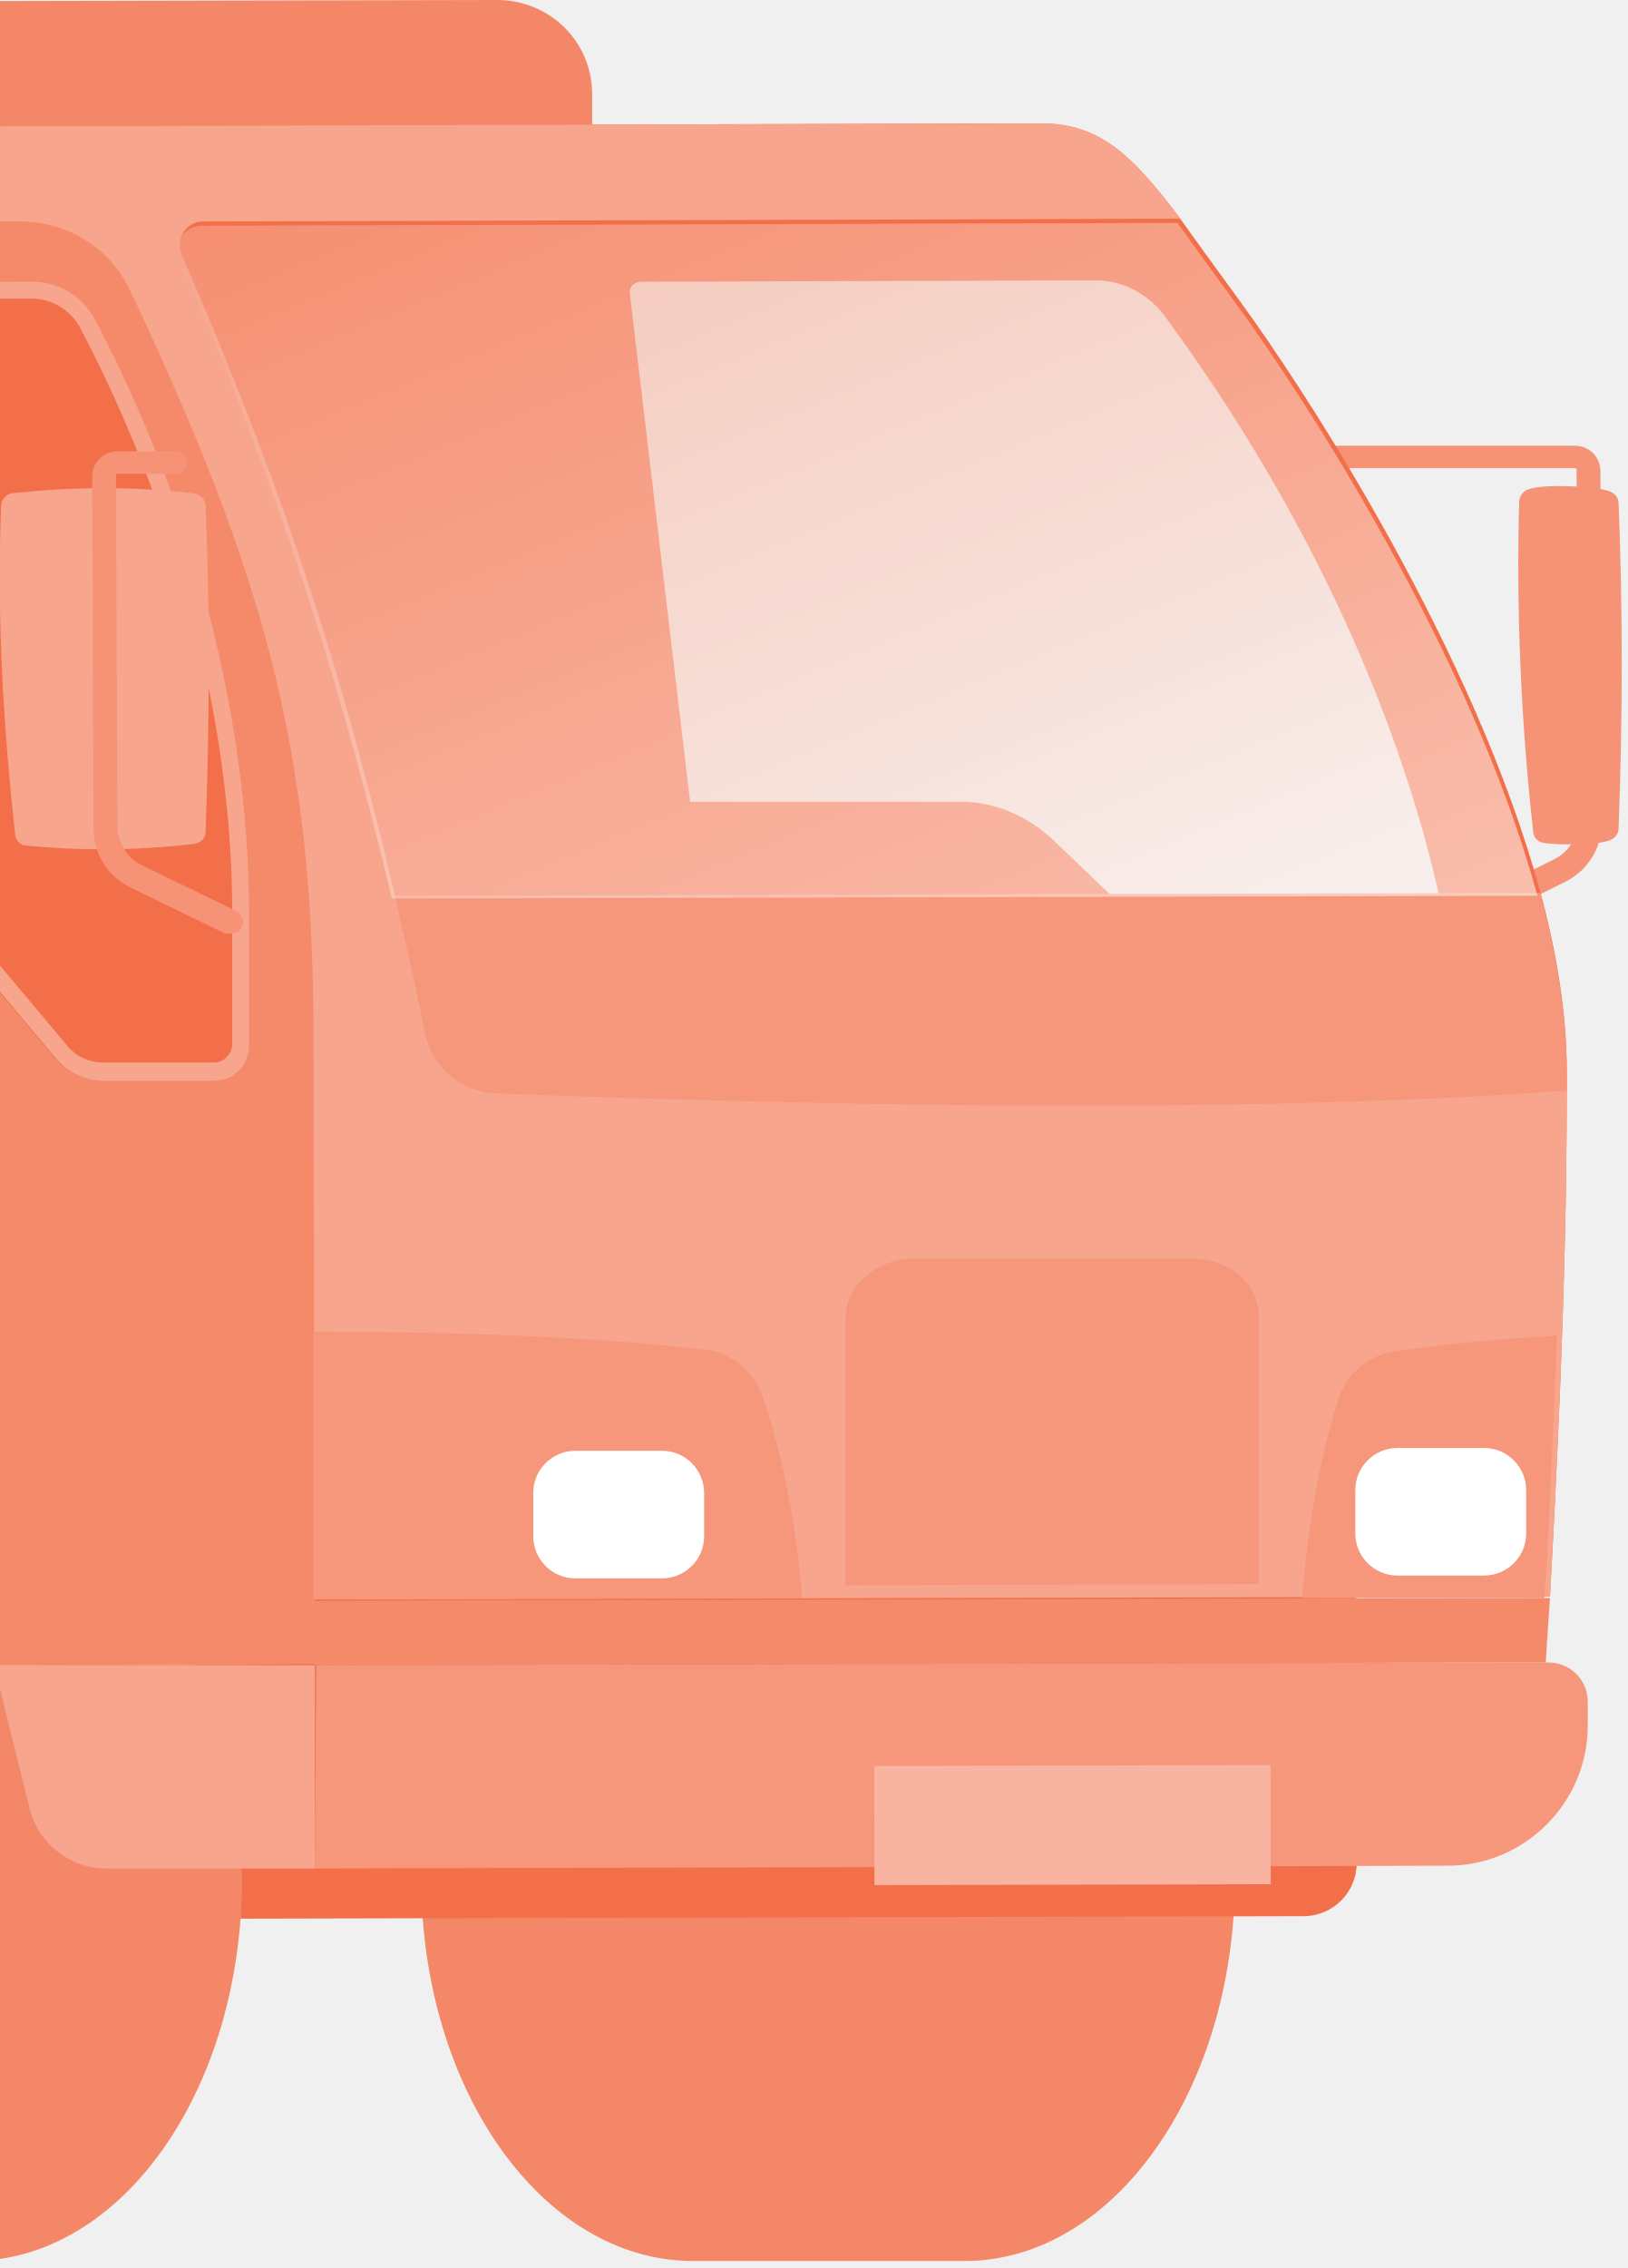
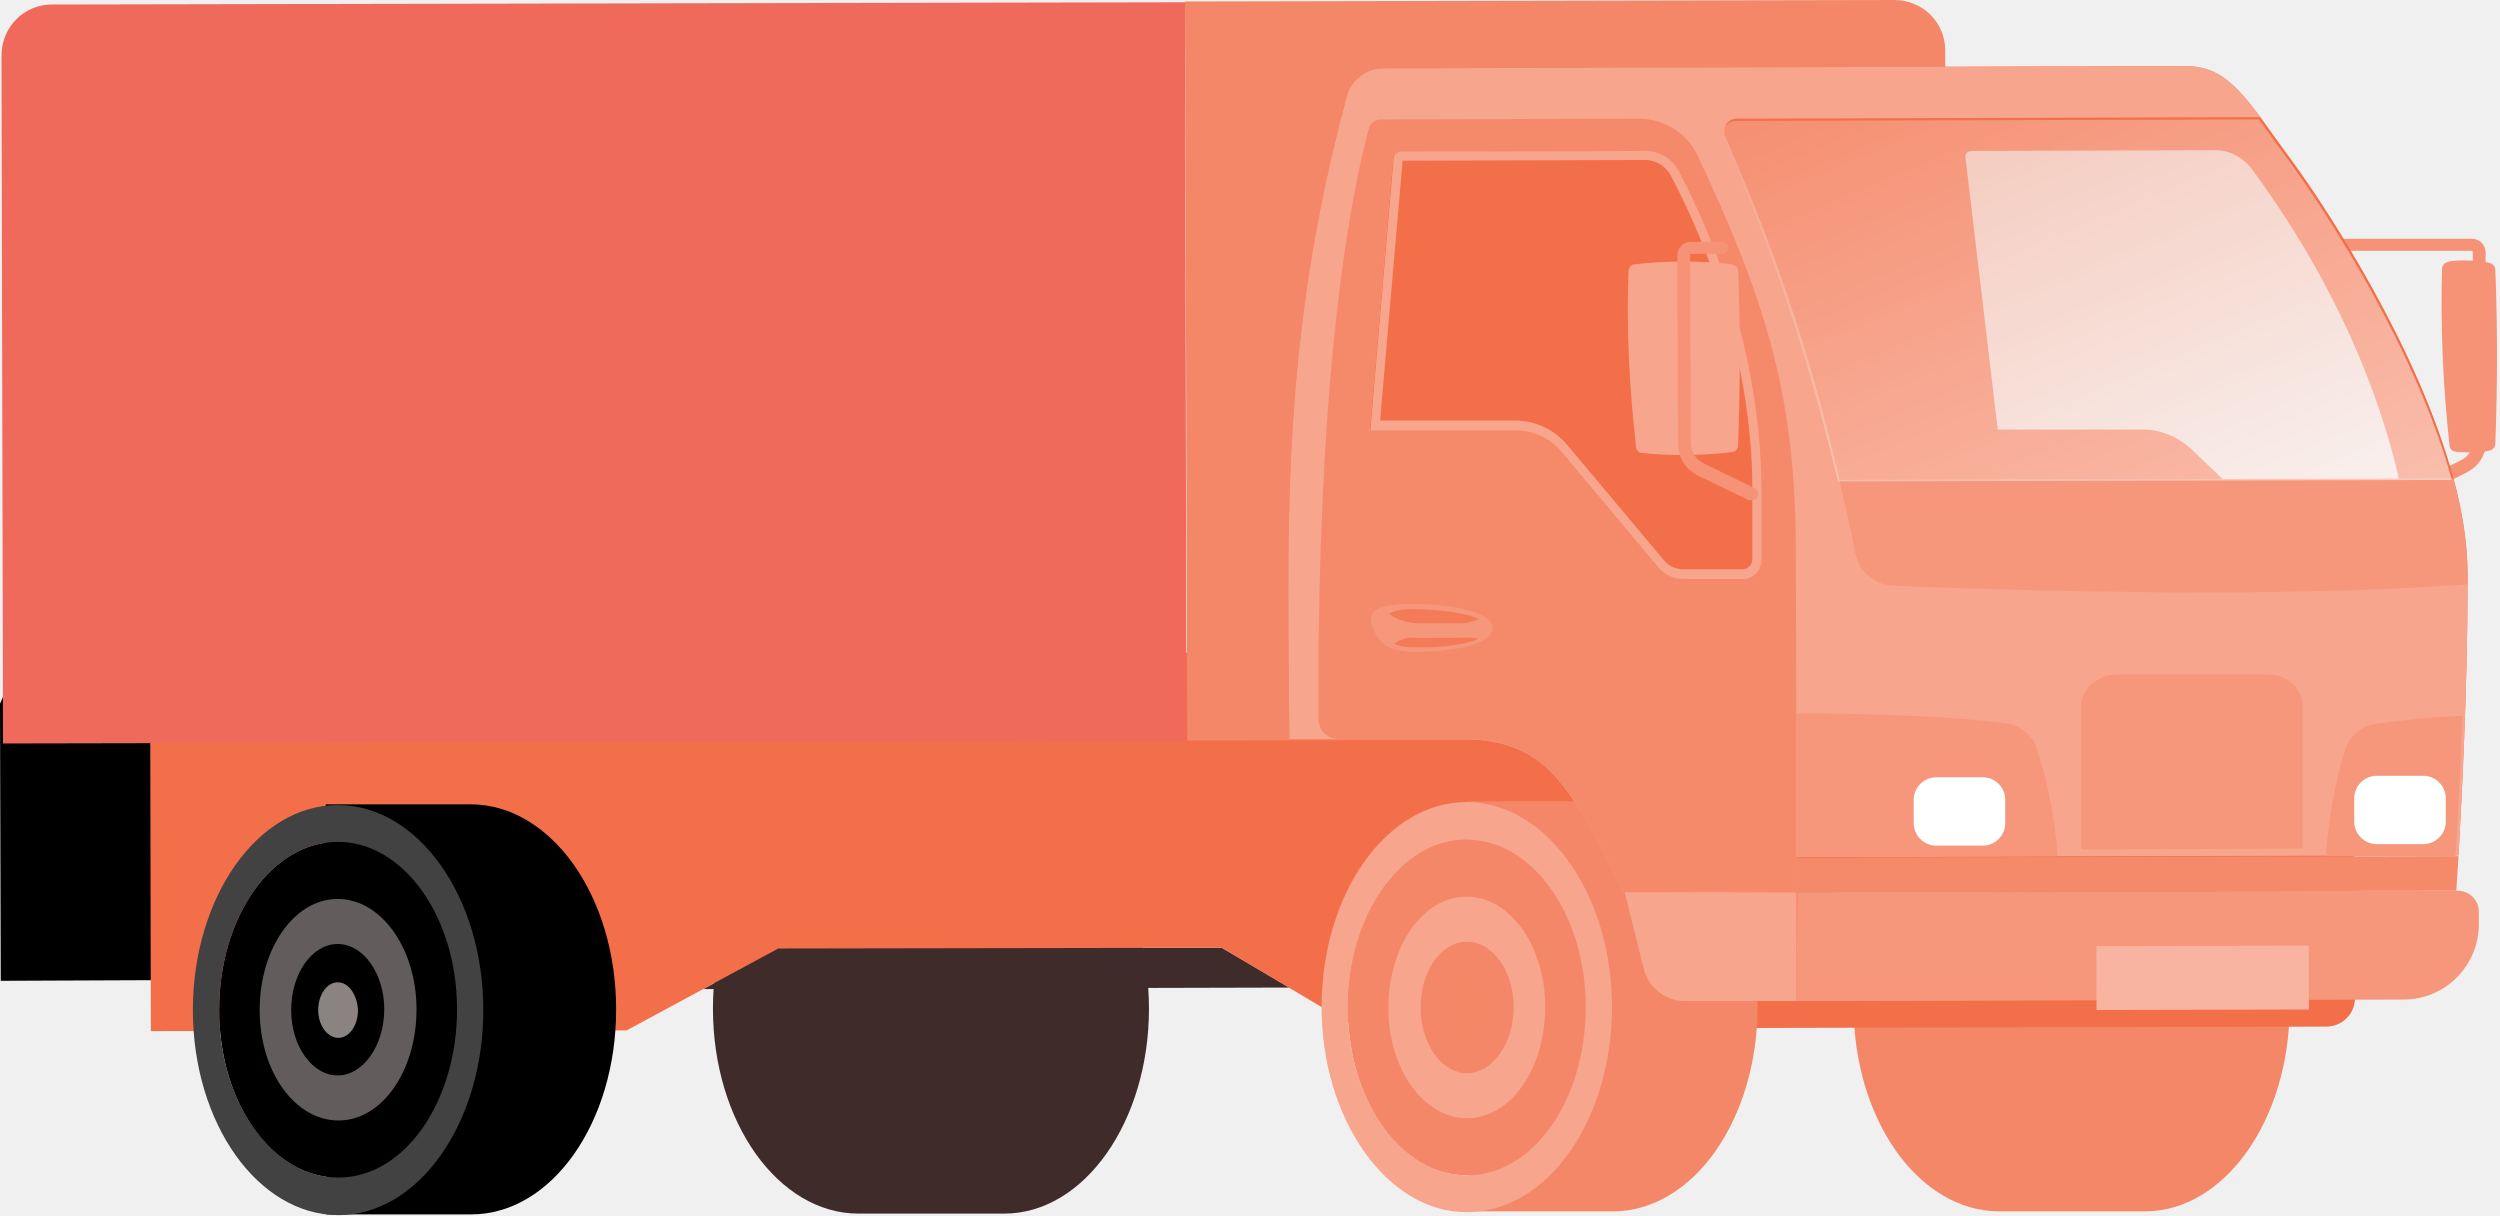
- <svg xmlns="http://www.w3.org/2000/svg" width="150" height="209" viewBox="0 0 150 209" fill="none">
-   <path d="M38.828 173.09C38.828 192.595 50.058 208.354 63.87 208.354H88.912C102.723 208.354 113.824 192.466 113.824 173.09C113.824 153.585 102.594 137.826 88.782 137.826C88.524 137.826 88.395 137.826 88.137 137.826H63.87C49.929 137.826 38.828 153.585 38.828 173.09Z" fill="#F48767" />
-   <path d="M-254.184 112.638L-254.055 177.353L-172.217 177.224L-146.143 163.145L-69.856 163.015L-46.363 176.966L120.151 176.578C122.862 176.578 125.056 174.383 125.056 171.67L124.927 111.863L-254.184 112.638Z" fill="#F36F49" />
-   <path d="M-75.793 127.363L54.837 127.105L54.579 8.655C54.579 3.875 50.707 0 45.802 0L-76.18 0.258L-75.793 127.363Z" fill="#F48767" />
-   <path d="M22.307 173.09C22.307 192.595 11.206 208.354 -2.606 208.354H-27.518V196.47C-36.683 196.47 -44.17 186.007 -44.17 173.09C-44.17 160.173 -36.812 149.71 -27.648 149.71V137.826H-2.735C11.077 137.955 22.178 153.714 22.307 173.09Z" fill="#F48767" />
-   <path d="M141.319 76.599C141.319 77.116 141.707 77.504 142.094 77.633C143.127 77.891 146.999 77.891 148.161 77.504C148.677 77.374 149.193 76.987 149.193 76.341C149.581 66.007 149.581 55.932 149.193 46.373C149.193 45.727 148.677 45.34 148.161 45.211C146.87 44.823 142.352 44.565 140.932 45.081C140.416 45.211 140.029 45.727 140.029 46.244C139.77 56.061 140.158 66.136 141.319 76.599Z" fill="#F69276" />
-   <path d="M134.996 85.77C135.125 85.77 135.254 85.77 135.512 85.641L144.29 81.249C146.355 80.216 147.646 78.149 147.646 75.824L147.517 43.402C147.517 42.11 146.484 41.077 145.193 41.077H121.055C120.41 41.077 120.022 41.593 120.022 42.11C120.022 42.756 120.539 43.143 121.055 43.143H145.193C145.322 43.143 145.322 43.273 145.322 43.273L145.451 75.695C145.451 77.245 144.548 78.537 143.257 79.182L134.479 83.574C133.963 83.833 133.705 84.478 133.963 84.995C134.221 85.641 134.609 85.77 134.996 85.77Z" fill="#F69276" />
-   <path d="M-58.239 127.105C-58.239 127.105 -54.883 127.105 -49.719 127.105H-29.195C-13.835 127.105 -10.221 134.726 -0.798 153.456L29.02 153.326C29.02 153.326 29.02 151.131 29.02 147.385L142.869 147.126C143.386 137.697 144.418 118.579 144.418 100.495C144.418 99.849 144.418 99.333 144.418 98.687C144.418 93.52 143.515 87.836 141.966 82.153C135.899 59.935 120.538 36.297 114.213 27.642C112.148 24.8 110.341 22.346 108.792 20.15C104.403 14.338 101.434 11.367 95.884 11.367L-42.104 11.754C-44.943 11.754 -47.525 13.692 -48.3 16.404C-60.175 60.065 -58.368 93.262 -58.239 127.105ZM58.063 27.126C57.934 26.48 58.45 25.963 59.096 25.963L101.047 25.834C103.5 25.834 105.952 27.126 107.501 29.322C123.894 51.668 130.478 72.077 132.93 83.832L135.512 96.233C135.899 98.041 134.737 99.462 132.93 99.462H122.733C121.055 99.462 119.248 98.687 117.957 97.395L97.046 77.374C94.722 75.177 91.624 73.886 88.655 73.886H63.614L58.063 27.126Z" fill="#F36F49" />
-   <path d="M36.376 82.541C37.279 86.674 38.312 90.937 39.216 95.458C39.861 98.558 42.572 100.754 45.67 100.883C86.459 102.304 120.279 102.434 144.417 100.625C144.417 99.979 144.417 99.463 144.417 98.817C144.417 93.65 143.513 87.966 141.964 82.283L36.376 82.541Z" fill="#F6977C" />
-   <path d="M-39.007 26.093L2.945 25.963C5.397 25.963 7.592 27.255 8.753 29.451C20.5 51.798 22.952 72.207 22.952 83.962V96.362C22.952 98.171 21.532 99.591 19.725 99.591H9.528C7.85 99.591 6.172 98.816 5.139 97.525L-11.641 77.503C-13.578 75.307 -16.288 73.886 -19.257 74.015H-44.299L-40.297 27.255C-40.297 26.609 -39.781 26.093 -39.007 26.093Z" fill="#F36F49" />
-   <path d="M-58.239 127.105C-58.239 127.105 -54.883 127.105 -49.719 127.105H-29.195C-13.835 127.105 -10.221 134.726 -0.798 153.456L29.02 153.326C29.02 153.326 29.02 151.131 29.02 147.385L142.869 147.126C143.386 137.697 144.418 118.579 144.418 100.495C120.28 102.304 86.332 102.304 45.671 100.754C42.574 100.624 39.863 98.428 39.217 95.328C38.314 90.807 37.281 86.415 36.378 82.411C30.827 58.773 24.76 41.851 16.757 23.509C16.112 22.088 17.145 20.409 18.694 20.409L108.792 20.15C104.403 14.338 101.434 11.367 95.884 11.367L-42.104 11.754C-44.943 11.754 -47.525 13.692 -48.3 16.404C-60.175 60.065 -58.368 93.262 -58.239 127.105ZM-44.427 74.015L-40.425 27.255C-40.425 26.609 -39.78 26.092 -39.135 26.092L2.817 25.963C5.269 25.963 7.463 27.255 8.625 29.451C20.372 51.797 22.824 72.207 22.824 83.961V96.362C22.824 98.17 21.404 99.591 19.597 99.591H9.4C7.722 99.591 6.044 98.816 5.011 97.524L-11.77 77.503C-13.706 75.307 -16.416 73.886 -19.385 74.015H-44.427Z" fill="#F7A58D" />
-   <path d="M-53.206 123.747C-53.206 125.684 -51.657 127.105 -49.721 127.105H-29.197C-13.836 127.105 -10.222 134.726 -0.799 153.456L29.019 153.327C29.019 153.327 29.019 151.131 29.019 147.385L28.89 95.07C28.89 69.107 24.243 52.702 11.98 26.739C10.173 22.863 6.171 20.409 1.912 20.409L-42.492 20.538C-43.525 20.538 -44.299 21.184 -44.558 22.088C-53.335 55.415 -53.335 109.667 -53.206 123.747ZM-44.428 74.016L-40.427 27.255C-40.427 26.609 -39.782 26.093 -39.136 26.093L2.815 25.964C5.268 25.964 7.462 27.255 8.624 29.451C20.37 51.798 22.823 72.207 22.823 83.962V96.362C22.823 98.171 21.403 99.591 19.596 99.591H9.398C7.72 99.591 6.042 98.817 5.01 97.525L-11.771 77.503C-13.707 75.307 -16.418 73.886 -19.387 74.016H-44.428Z" fill="#F58A6B" />
-   <path d="M-38.748 27.643L2.945 27.514C4.752 27.514 6.43 28.547 7.334 30.097C19.467 53.219 21.403 73.757 21.403 83.832V96.233C21.403 97.137 20.629 97.912 19.725 97.912H9.528C8.237 97.912 7.075 97.395 6.301 96.491L-10.48 76.47C-12.674 73.886 -15.901 72.336 -19.386 72.336H-42.621L-38.748 27.643ZM-39.007 26.093C-39.652 26.093 -40.297 26.609 -40.297 27.255L-44.299 74.015H-19.257C-16.288 74.015 -13.578 75.307 -11.641 77.503L5.139 97.525C6.172 98.816 7.85 99.591 9.528 99.591H19.725C21.532 99.591 22.952 98.171 22.952 96.362V83.962C22.952 72.207 20.5 51.798 8.753 29.451C7.592 27.255 5.397 25.963 2.945 25.963L-39.007 26.093Z" fill="#F7A58D" />
-   <path d="M28.892 122.713V147.385L73.941 147.256C73.424 140.797 72.263 134.597 70.327 128.784C69.552 126.459 67.616 124.78 65.163 124.392C55.224 123.23 42.574 122.713 28.892 122.713ZM120.023 147.256H142.354C142.741 141.83 143.128 133.047 143.515 123.1C138.094 123.359 133.06 123.875 128.542 124.521C126.09 124.909 124.153 126.588 123.379 128.913C121.572 134.597 120.539 140.797 120.023 147.256Z" fill="#F6977C" />
-   <path d="M29.02 172.186L133.446 171.928C140.545 171.928 146.354 166.115 146.354 159.011V156.815C146.354 154.748 144.676 153.198 142.74 153.198L29.149 153.456L29.02 172.186Z" fill="#F6977C" />
-   <path d="M9.787 172.187H29.02V153.457H-0.539L2.688 166.503C3.462 169.861 6.431 172.187 9.787 172.187Z" fill="#F7A58D" />
-   <path d="M29.02 147.514C29.02 151.26 29.02 153.456 29.02 153.456L142.482 153.198C142.482 153.198 142.611 151.002 142.869 147.256L29.02 147.514Z" fill="#F58A6B" />
+ <svg xmlns="http://www.w3.org/2000/svg" width="430" height="209" viewBox="0 0 430 209" fill="none">
+   <path d="M122.627 173.478C122.627 192.983 133.857 208.742 147.669 208.742H172.71C186.522 208.742 197.623 192.854 197.623 173.478C197.623 153.973 186.393 138.214 172.581 138.214C172.323 138.214 172.194 138.214 171.936 138.214H147.669C133.728 138.214 122.627 154.102 122.627 173.478Z" fill="#402B2B" />
+   <path d="M318.828 173.09C318.828 192.595 330.058 208.354 343.87 208.354H368.912C382.723 208.354 393.824 192.466 393.824 173.09C393.824 153.585 382.594 137.826 368.782 137.826C368.524 137.826 368.395 137.826 368.137 137.826H343.87C329.929 137.826 318.828 153.585 318.828 173.09Z" fill="#F48767" />
+   <path d="M0 121.034L7.616 103.983H30.463L30.721 168.569L0.129 168.699L0 121.034Z" fill="black" />
+   <path d="M120.949 170.12L221.761 169.861L210.144 163.015L133.857 163.144L120.949 170.12Z" fill="#402B2B" />
+   <path d="M25.816 112.638L25.945 177.353L107.783 177.224L133.857 163.145L210.144 163.015L233.637 176.966L400.151 176.578C402.862 176.578 405.056 174.382 405.056 171.67L404.927 111.863L25.816 112.638Z" fill="#F36F49" />
+   <path d="M204.208 127.363L334.837 127.105L334.579 8.655C334.579 3.875 330.707 0 325.802 0L203.82 0.258L204.208 127.363Z" fill="#F48767" />
+   <path d="M0.517 127.88L204.078 127.493L203.819 0.388L8.907 0.775C4.131 0.775 0.259 4.65 0.259 9.559L0.517 127.88Z" fill="#F06A5B" />
+   <path d="M302.307 173.09C302.307 192.595 291.206 208.354 277.394 208.354H252.482V196.47C243.317 196.47 235.83 186.007 235.83 173.09C235.83 160.173 243.188 149.71 252.352 149.71V137.826H277.265C291.077 137.955 302.178 153.714 302.307 173.09Z" fill="#F48767" />
+   <path d="M231.83 173.349C231.83 189.366 240.995 202.284 252.354 202.154C263.713 202.154 272.749 189.237 272.749 173.22C272.749 157.203 263.584 144.285 252.225 144.415C240.995 144.415 231.83 157.332 231.83 173.349Z" fill="#F48767" />
+   <path d="M252.352 192.337C259.839 192.337 265.777 183.811 265.777 173.219C265.777 162.627 259.71 154.231 252.223 154.231C244.737 154.231 238.799 162.756 238.799 173.348C238.799 183.94 244.866 192.337 252.352 192.337ZM252.352 161.981C256.741 161.981 260.355 167.019 260.355 173.219C260.355 179.419 256.741 184.586 252.352 184.586C247.964 184.586 244.349 179.549 244.349 173.348C244.349 167.019 247.835 161.981 252.352 161.981Z" fill="#F7A58D" />
+   <path d="M252.352 208.483C266.164 208.483 277.265 192.595 277.265 173.219C277.265 153.844 266.035 137.956 252.223 137.956C238.412 137.956 227.311 153.844 227.311 173.219C227.311 192.595 238.67 208.613 252.352 208.483ZM252.223 144.414C263.582 144.414 272.747 157.331 272.747 173.219C272.747 189.237 263.711 202.154 252.352 202.154C240.993 202.154 231.828 189.237 231.828 173.349C231.828 157.331 240.993 144.414 252.223 144.414Z" fill="#F7A58D" />
+   <path d="M248.867 173.22C248.867 170.507 250.416 168.44 252.223 168.44C254.03 168.44 255.579 170.636 255.708 173.22C255.708 175.932 254.16 177.999 252.352 177.999C250.416 178.128 248.867 175.932 248.867 173.22Z" fill="#F48766" />
+   <path d="M105.976 173.607C105.976 193.112 94.875 208.871 81.063 208.871H56.151V196.987C46.986 196.987 39.499 186.524 39.499 173.607C39.499 160.69 46.857 150.227 56.021 150.227V138.343H80.934C94.746 138.343 105.976 154.102 105.976 173.607Z" fill="black" />
+   <path d="M421.319 76.599C421.319 77.116 421.707 77.504 422.094 77.633C423.127 77.891 426.999 77.891 428.161 77.504C428.677 77.374 429.193 76.987 429.193 76.341C429.581 66.007 429.581 55.932 429.193 46.373C429.193 45.727 428.677 45.34 428.161 45.211C426.87 44.823 422.352 44.565 420.932 45.081C420.416 45.211 420.029 45.727 420.029 46.244C419.77 56.061 420.158 66.136 421.319 76.599Z" fill="#F69276" />
+   <path d="M414.996 85.77C415.125 85.77 415.254 85.77 415.512 85.641L424.29 81.249C426.355 80.216 427.646 78.149 427.646 75.824L427.517 43.402C427.517 42.11 426.484 41.077 425.193 41.077H401.055C400.41 41.077 400.022 41.593 400.022 42.11C400.022 42.756 400.539 43.143 401.055 43.143H425.193C425.322 43.143 425.322 43.273 425.322 43.273L425.451 75.695C425.451 77.245 424.548 78.537 423.257 79.182L414.48 83.574C413.963 83.833 413.705 84.478 413.963 84.995C414.221 85.641 414.609 85.77 414.996 85.77Z" fill="#F69276" />
+   <path d="M221.761 127.105C221.761 127.105 225.117 127.105 230.281 127.105H250.805C266.165 127.105 269.779 134.726 279.202 153.456L309.02 153.327C309.02 153.327 309.02 151.131 309.02 147.385L422.869 147.126C423.386 137.697 424.418 118.579 424.418 100.495C424.418 99.849 424.418 99.333 424.418 98.687C424.418 93.52 423.515 87.836 421.966 82.153C415.899 59.935 400.538 36.297 394.213 27.642C392.148 24.8 390.341 22.346 388.792 20.15C384.403 14.338 381.434 11.367 375.884 11.367L237.896 11.754C235.057 11.754 232.475 13.692 231.701 16.404C219.825 60.065 221.632 93.262 221.761 127.105ZM338.063 27.126C337.934 26.48 338.45 25.963 339.096 25.963L381.047 25.834C383.5 25.834 385.952 27.126 387.501 29.322C403.894 51.668 410.478 72.077 412.93 83.832L415.512 96.233C415.899 98.041 414.737 99.462 412.93 99.462H402.733C401.055 99.462 399.248 98.687 397.957 97.395L377.046 77.374C374.722 75.178 371.624 73.886 368.655 73.886H343.614L338.063 27.126Z" fill="#F36F49" />
+   <path d="M316.376 82.541C317.28 86.674 318.312 90.937 319.216 95.458C319.861 98.558 322.572 100.754 325.67 100.883C366.459 102.304 400.279 102.434 424.417 100.625C424.417 99.979 424.417 99.463 424.417 98.817C424.417 93.65 423.513 87.966 421.964 82.283L316.376 82.541Z" fill="#F6977C" />
+   <path d="M240.993 26.093L282.945 25.963C285.397 25.963 287.592 27.255 288.753 29.451C300.5 51.798 302.952 72.207 302.952 83.962V96.362C302.952 98.171 301.532 99.591 299.725 99.591H289.528C287.85 99.591 286.172 98.816 285.139 97.525L268.359 77.503C266.422 75.307 263.712 73.886 260.743 74.015H235.701L239.703 27.255C239.703 26.609 240.219 26.093 240.993 26.093Z" fill="#F36F49" />
+   <path d="M221.761 127.105C221.761 127.105 225.117 127.105 230.281 127.105H250.805C266.165 127.105 269.779 134.726 279.202 153.456L309.02 153.327C309.02 153.327 309.02 151.131 309.02 147.385L422.869 147.126C423.386 137.697 424.418 118.579 424.418 100.495C400.28 102.304 366.332 102.304 325.671 100.754C322.574 100.624 319.863 98.428 319.217 95.328C318.314 90.807 317.281 86.415 316.378 82.411C310.827 58.773 304.76 41.851 296.757 23.509C296.112 22.088 297.145 20.409 298.694 20.409L388.792 20.15C384.403 14.338 381.434 11.367 375.884 11.367L237.896 11.754C235.057 11.754 232.475 13.692 231.701 16.404C219.825 60.065 221.632 93.262 221.761 127.105ZM235.573 74.015L239.574 27.255C239.574 26.609 240.22 26.092 240.865 26.092L282.817 25.963C285.269 25.963 287.463 27.255 288.625 29.451C300.372 51.797 302.824 72.207 302.824 83.961V96.362C302.824 98.17 301.404 99.591 299.597 99.591H289.4C287.722 99.591 286.044 98.816 285.011 97.524L268.23 77.503C266.294 75.307 263.584 73.886 260.615 74.015H235.573Z" fill="#F7A58D" />
+   <path d="M226.794 123.747C226.794 125.684 228.343 127.105 230.279 127.105H250.803C266.164 127.105 269.778 134.726 279.201 153.456L309.019 153.327C309.019 153.327 309.019 151.131 309.019 147.385L308.889 95.07C308.889 69.107 304.243 52.702 291.98 26.739C290.173 22.863 286.171 20.409 281.912 20.409L237.508 20.538C236.475 20.538 235.701 21.184 235.442 22.088C226.665 55.415 226.665 109.667 226.794 123.747ZM235.572 74.016L239.573 27.255C239.573 26.609 240.218 26.093 240.864 26.093L282.815 25.964C285.268 25.964 287.462 27.255 288.624 29.451C300.37 51.798 302.823 72.207 302.823 83.962V96.362C302.823 98.171 301.403 99.591 299.596 99.591H289.398C287.72 99.591 286.042 98.817 285.01 97.525L268.229 77.503C266.293 75.307 263.582 73.886 260.613 74.016H235.572Z" fill="#F58A6B" />
+   <path d="M241.252 27.643L282.945 27.514C284.752 27.514 286.43 28.547 287.334 30.097C299.467 53.219 301.403 73.757 301.403 83.832V96.233C301.403 97.137 300.629 97.912 299.725 97.912H289.528C288.237 97.912 287.075 97.395 286.301 96.491L269.52 76.47C267.326 73.886 264.099 72.336 260.614 72.336H237.379L241.252 27.643ZM240.993 26.093C240.348 26.093 239.703 26.609 239.703 27.255L235.701 74.015H260.743C263.712 74.015 266.422 75.307 268.359 77.503L285.139 97.525C286.172 98.816 287.85 99.591 289.528 99.591H299.725C301.532 99.591 302.952 98.171 302.952 96.362V83.962C302.952 72.207 300.5 51.798 288.753 29.451C287.592 27.255 285.397 25.963 282.945 25.963L240.993 26.093Z" fill="#F7A58D" />
+   <path d="M308.892 122.713V147.385L353.941 147.256C353.425 140.797 352.263 134.597 350.327 128.784C349.552 126.459 347.616 124.78 345.163 124.392C335.224 123.23 322.574 122.713 308.892 122.713ZM400.023 147.256H422.354C422.741 141.83 423.128 133.047 423.515 123.1C418.094 123.359 413.06 123.875 408.542 124.521C406.09 124.909 404.153 126.588 403.379 128.913C401.572 134.597 400.539 140.797 400.023 147.256Z" fill="#F6977C" />
+   <path d="M309.02 172.186L413.446 171.928C420.545 171.928 426.354 166.115 426.354 159.011V156.815C426.354 154.748 424.676 153.198 422.74 153.198L309.149 153.456L309.02 172.186Z" fill="#F6977C" />
+   <path d="M289.787 172.186H309.02V153.457H279.461L282.688 166.503C283.462 169.861 286.431 172.186 289.787 172.186Z" fill="#F7A58D" />
+   <path d="M243.833 103.855C248.222 103.984 256.741 104.888 256.741 107.988C256.741 111.088 249.255 112.122 243.188 112.122C237.121 112.122 236.475 108.763 235.959 107.342C235.572 105.921 235.185 103.725 243.833 103.855Z" fill="#F6977C" />
+   <path d="M244.221 107.213C242.156 107.213 239.961 106.567 238.929 105.534C239.703 105.146 240.865 104.759 242.672 104.759C246.028 104.759 251.45 105.146 254.289 106.438C253.902 106.696 252.869 107.213 251.191 107.213C249.126 107.213 246.415 107.213 244.221 107.213Z" fill="#F47B58" />
+   <path d="M252.869 109.667C253.644 109.667 254.031 109.797 254.16 109.926C251.837 110.959 247.577 111.347 245.512 111.347C242.543 111.347 240.477 111.347 239.832 110.701C240.348 110.313 241.51 109.667 242.672 109.667C244.221 109.797 251.837 109.667 252.869 109.667Z" fill="#F47B58" />
+   <path d="M309.02 147.514C309.02 151.26 309.02 153.456 309.02 153.456L422.482 153.198C422.482 153.198 422.611 151.002 422.869 147.256L309.02 147.514Z" fill="#F58A6B" />
  <g opacity="0.2">
-     <path d="M77.942 121.421V146.093L116.021 145.964V121.292C116.021 118.321 113.311 115.996 109.954 115.996H83.88C80.653 116.125 77.942 118.58 77.942 121.421Z" fill="#F16036" />
+     <path d="M357.942 121.421V146.093L396.021 145.964V121.292C396.021 118.321 393.311 115.996 389.954 115.996H363.88C360.653 116.125 357.942 118.58 357.942 121.421Z" fill="#F16036" />
  </g>
-   <path d="M128.8 145.189H136.803C138.868 145.189 140.676 143.51 140.676 141.314V137.31C140.676 135.243 138.998 133.435 136.803 133.435H128.8C126.735 133.435 124.928 135.114 124.928 137.31V141.314C124.928 143.51 126.735 145.189 128.8 145.189Z" fill="white" />
-   <path d="M53.027 145.448H61.03C63.095 145.448 64.902 143.769 64.902 141.573V137.569C64.902 135.502 63.224 133.693 61.03 133.693H53.027C50.961 133.693 49.154 135.373 49.154 137.569V141.573C49.154 143.64 50.832 145.448 53.027 145.448Z" fill="white" />
-   <path d="M1.395 76.858C1.395 77.375 1.783 77.762 2.17 77.891C7.204 78.408 12.496 78.408 17.918 77.762C18.563 77.633 18.951 77.246 18.951 76.6C19.338 66.266 19.338 56.191 18.951 46.632C18.951 45.986 18.434 45.598 17.918 45.469C12.367 44.823 6.817 44.823 1.008 45.469C0.492 45.598 0.105 46.115 0.105 46.632C-0.283 56.32 0.234 66.395 1.395 76.858Z" fill="#F7A58D" />
-   <path d="M21.402 86.029C21.789 86.029 22.177 85.771 22.306 85.383C22.564 84.866 22.306 84.221 21.789 83.962L13.012 79.7C11.721 79.054 10.818 77.633 10.818 76.212L10.688 43.79C10.688 43.66 10.818 43.66 10.818 43.66H16.239C16.884 43.66 17.272 43.144 17.272 42.627C17.272 41.981 16.755 41.594 16.239 41.594H10.818C9.527 41.594 8.494 42.627 8.494 43.919L8.623 76.341C8.623 78.666 9.914 80.733 11.979 81.766L20.757 86.029C21.144 86.029 21.273 86.029 21.402 86.029Z" fill="#F69276" />
-   <path d="M80.604 173.716L117.134 173.636L117.11 162.657L80.58 162.736L80.604 173.716Z" fill="#F8B4A0" />
-   <path opacity="0.6" d="M16.508 23.9C24.511 42.242 30.449 59.164 36.128 82.802L141.716 82.544C135.65 60.326 120.289 36.688 113.964 28.034C111.899 25.192 110.092 22.737 108.543 20.541L18.444 20.8C16.895 20.929 15.863 22.479 16.508 23.9Z" fill="url(#paint0_linear_523_3)" />
+   <path d="M408.8 145.189H416.803C418.868 145.189 420.676 143.51 420.676 141.314V137.31C420.676 135.243 418.998 133.435 416.803 133.435H408.8C406.735 133.435 404.928 135.114 404.928 137.31V141.314C404.928 143.51 406.735 145.189 408.8 145.189Z" fill="white" />
+   <path d="M333.027 145.448H341.03C343.095 145.448 344.902 143.769 344.902 141.573V137.569C344.902 135.502 343.224 133.693 341.03 133.693H333.027C330.961 133.693 329.154 135.373 329.154 137.569V141.573C329.154 143.64 330.832 145.448 333.027 145.448Z" fill="white" />
+   <path d="M281.395 76.858C281.395 77.375 281.783 77.762 282.17 77.891C287.204 78.408 292.496 78.408 297.918 77.762C298.563 77.633 298.951 77.246 298.951 76.6C299.338 66.266 299.338 56.191 298.951 46.632C298.951 45.986 298.434 45.598 297.918 45.469C292.367 44.823 286.817 44.823 281.008 45.469C280.492 45.598 280.105 46.115 280.105 46.632C279.717 56.32 280.234 66.395 281.395 76.858Z" fill="#F7A58D" />
+   <path d="M301.402 86.029C301.789 86.029 302.177 85.771 302.306 85.383C302.564 84.866 302.306 84.221 301.789 83.962L293.012 79.7C291.721 79.054 290.818 77.633 290.818 76.212L290.688 43.79C290.688 43.66 290.818 43.66 290.818 43.66H296.239C296.884 43.66 297.272 43.144 297.272 42.627C297.272 41.981 296.755 41.594 296.239 41.594H290.818C289.527 41.594 288.494 42.627 288.494 43.919L288.623 76.341C288.623 78.666 289.914 80.733 291.979 81.766L300.757 86.029C301.144 86.029 301.273 86.029 301.402 86.029Z" fill="#F69276" />
+   <path d="M360.604 173.716L397.134 173.636L397.11 162.657L360.58 162.736L360.604 173.716Z" fill="#F8B4A0" />
+   <path opacity="0.6" d="M296.508 23.9C304.511 42.242 310.449 59.164 316.128 82.802L421.716 82.544C415.65 60.326 400.289 36.688 393.964 28.034C391.899 25.192 390.092 22.737 388.543 20.541L298.444 20.8C296.895 20.929 295.862 22.479 296.508 23.9Z" fill="url(#paint0_linear_523_3)" />
+   <path d="M37.693 173.736C37.693 189.754 46.858 202.671 58.217 202.542C69.576 202.542 78.612 189.624 78.612 173.607C78.612 157.59 69.447 144.673 58.088 144.802C46.729 144.802 37.693 157.719 37.693 173.736Z" fill="black" />
+   <path d="M58.217 192.724C65.703 192.724 71.641 184.199 71.641 173.607C71.641 163.144 65.574 154.619 58.087 154.619C50.601 154.619 44.663 163.144 44.663 173.736C44.663 184.328 50.73 192.724 58.217 192.724ZM58.087 162.369C62.476 162.369 66.091 167.407 66.091 173.607C66.091 179.807 62.476 184.974 58.087 184.974C53.699 184.974 50.084 179.936 50.084 173.736C50.084 167.407 53.699 162.369 58.087 162.369Z" fill="#625C5C" />
+   <path d="M58.217 209C72.028 209 83.129 193.112 83.129 173.736C83.129 154.231 71.899 138.472 58.087 138.472C44.276 138.472 33.175 154.36 33.175 173.736C33.175 193.241 44.405 209 58.217 209ZM58.087 144.802C69.447 144.802 78.611 157.719 78.611 173.607C78.611 189.495 69.576 202.541 58.217 202.541C46.857 202.541 37.693 189.624 37.693 173.736C37.693 157.848 46.728 144.802 58.087 144.802Z" fill="#424242" />
+   <path d="M54.731 173.736C54.731 171.024 56.28 168.957 58.087 168.957C60.024 168.957 61.444 171.153 61.573 173.736C61.573 176.449 60.024 178.516 58.217 178.516C56.28 178.516 54.731 176.32 54.731 173.736Z" fill="#8B8282" />
  <defs>
-     <linearGradient id="paint0_linear_523_3" x1="65.764" y1="0.781" x2="116.316" y2="121.884" gradientUnits="userSpaceOnUse">
+     <linearGradient id="paint0_linear_523_3" x1="345.764" y1="0.781" x2="396.316" y2="121.884" gradientUnits="userSpaceOnUse">
      <stop stop-color="#F7A58D" />
      <stop offset="0.926" stop-color="white" />
    </linearGradient>
  </defs>
</svg>
